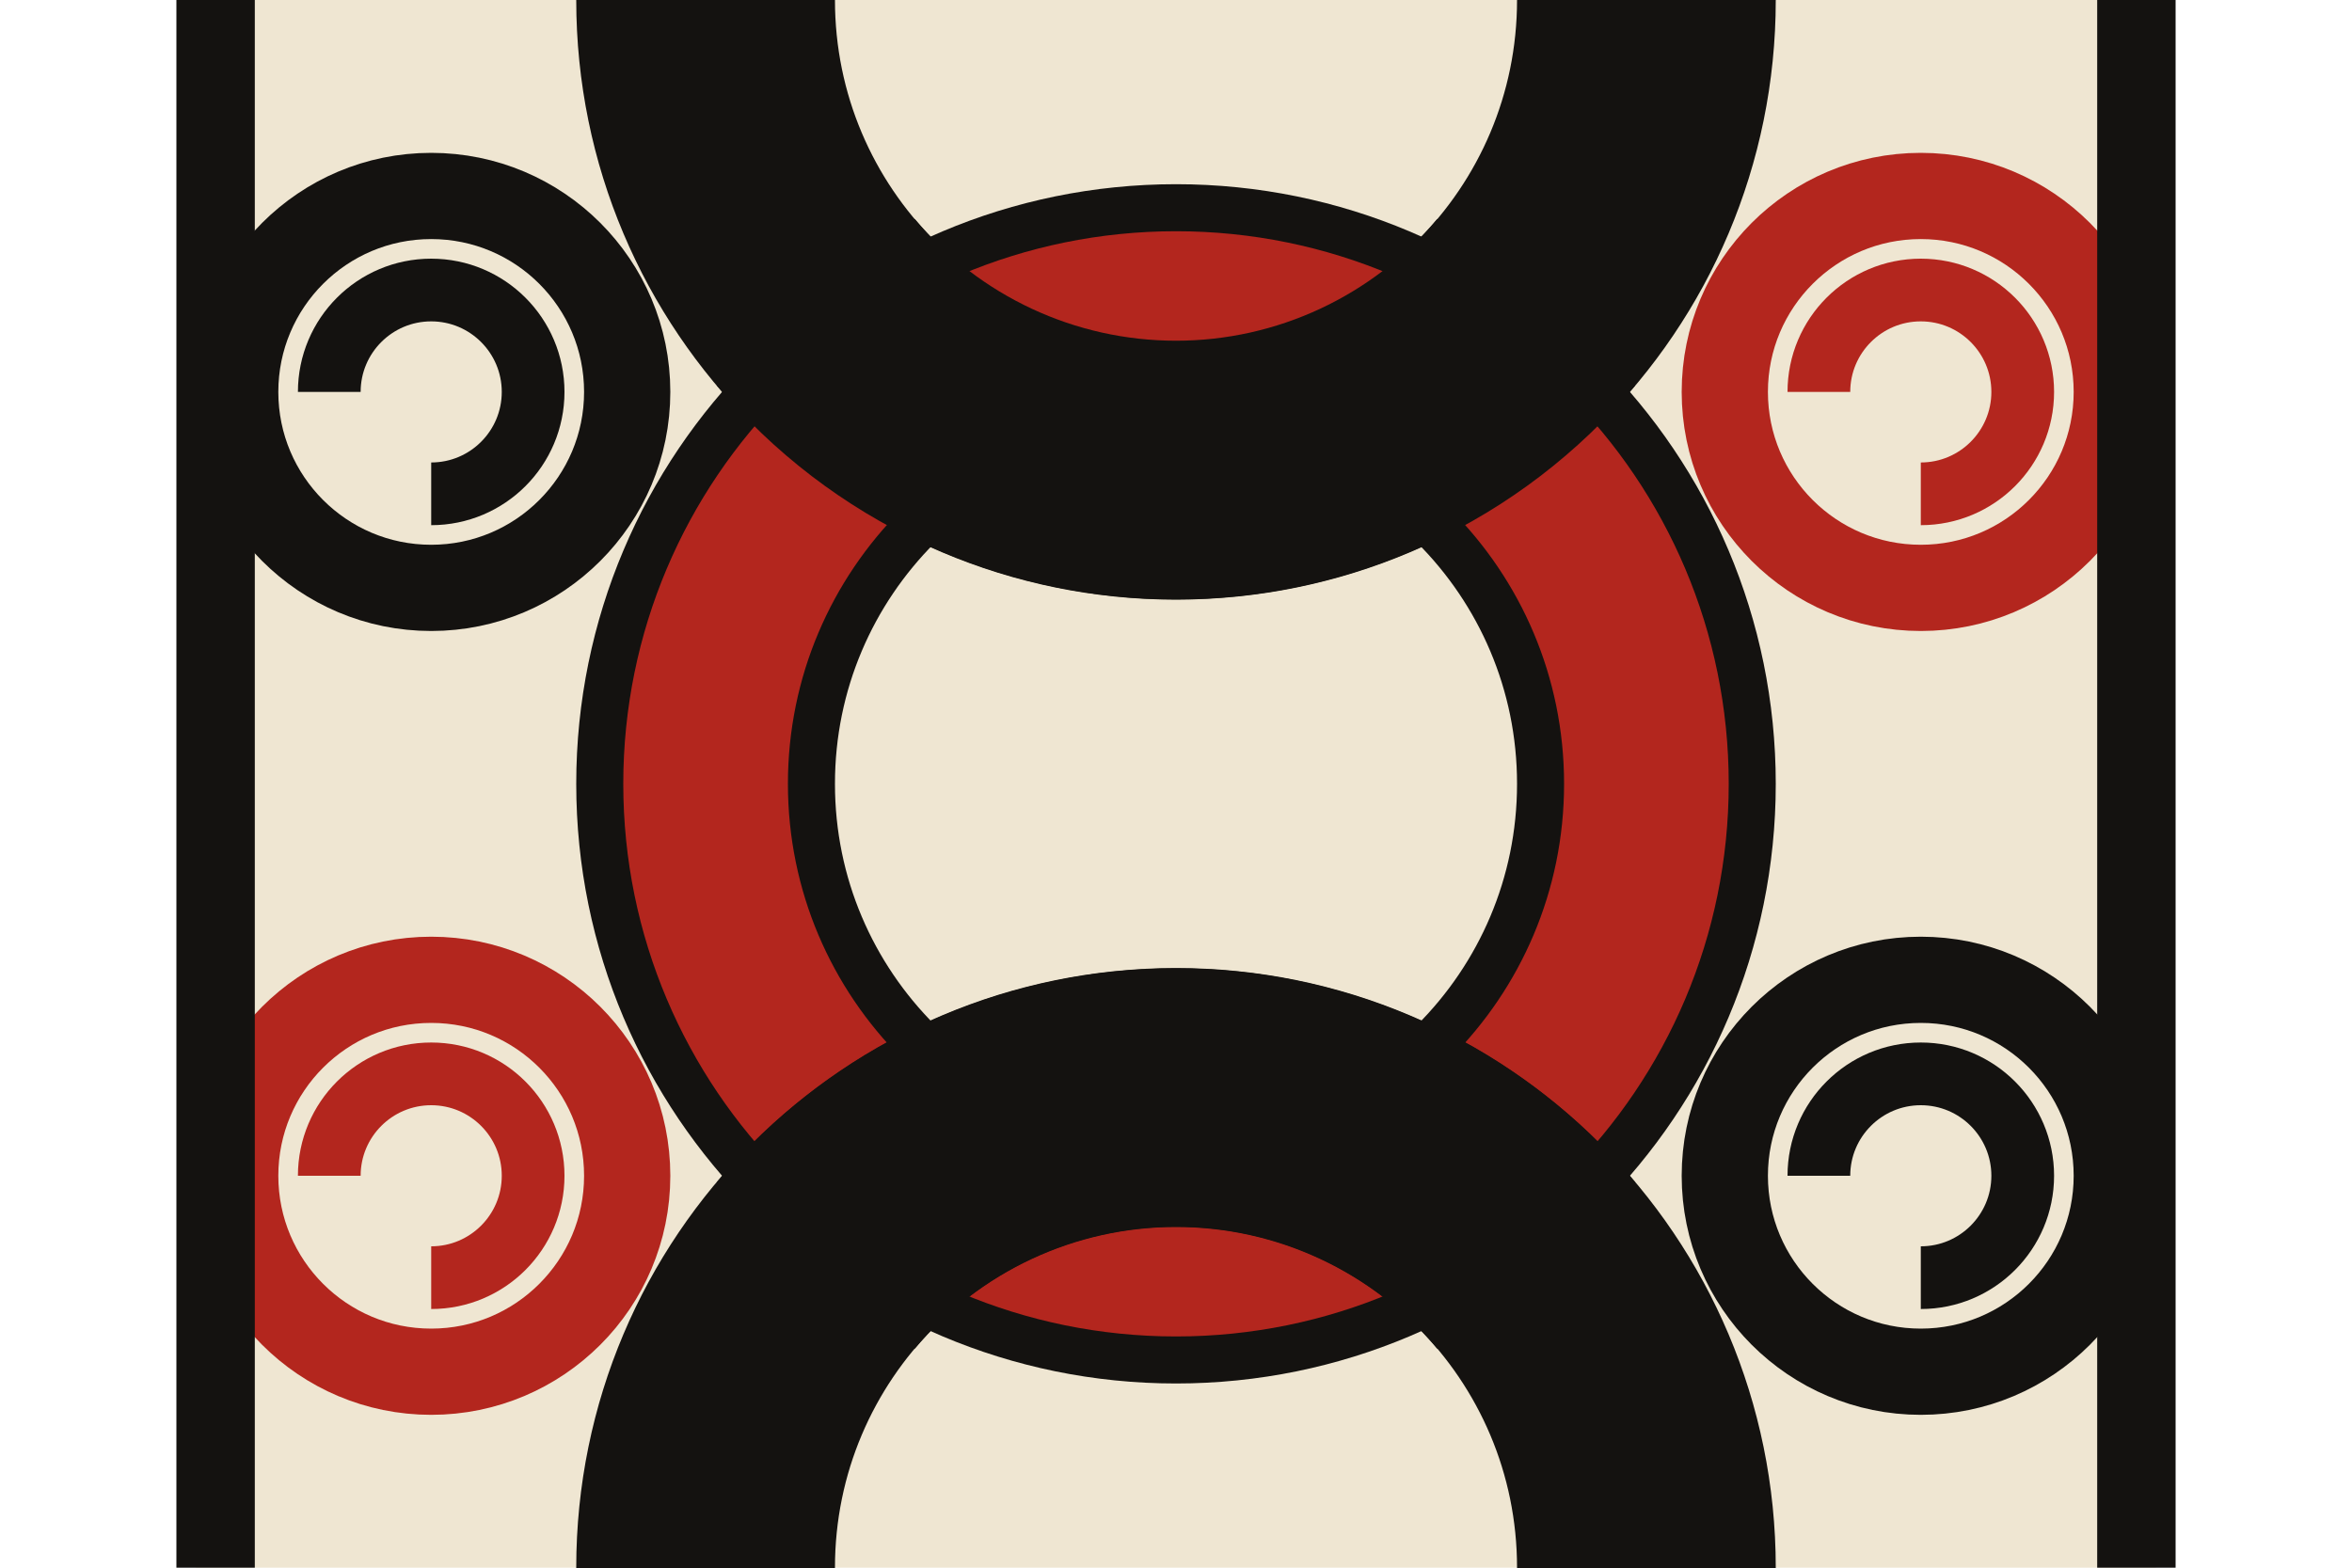
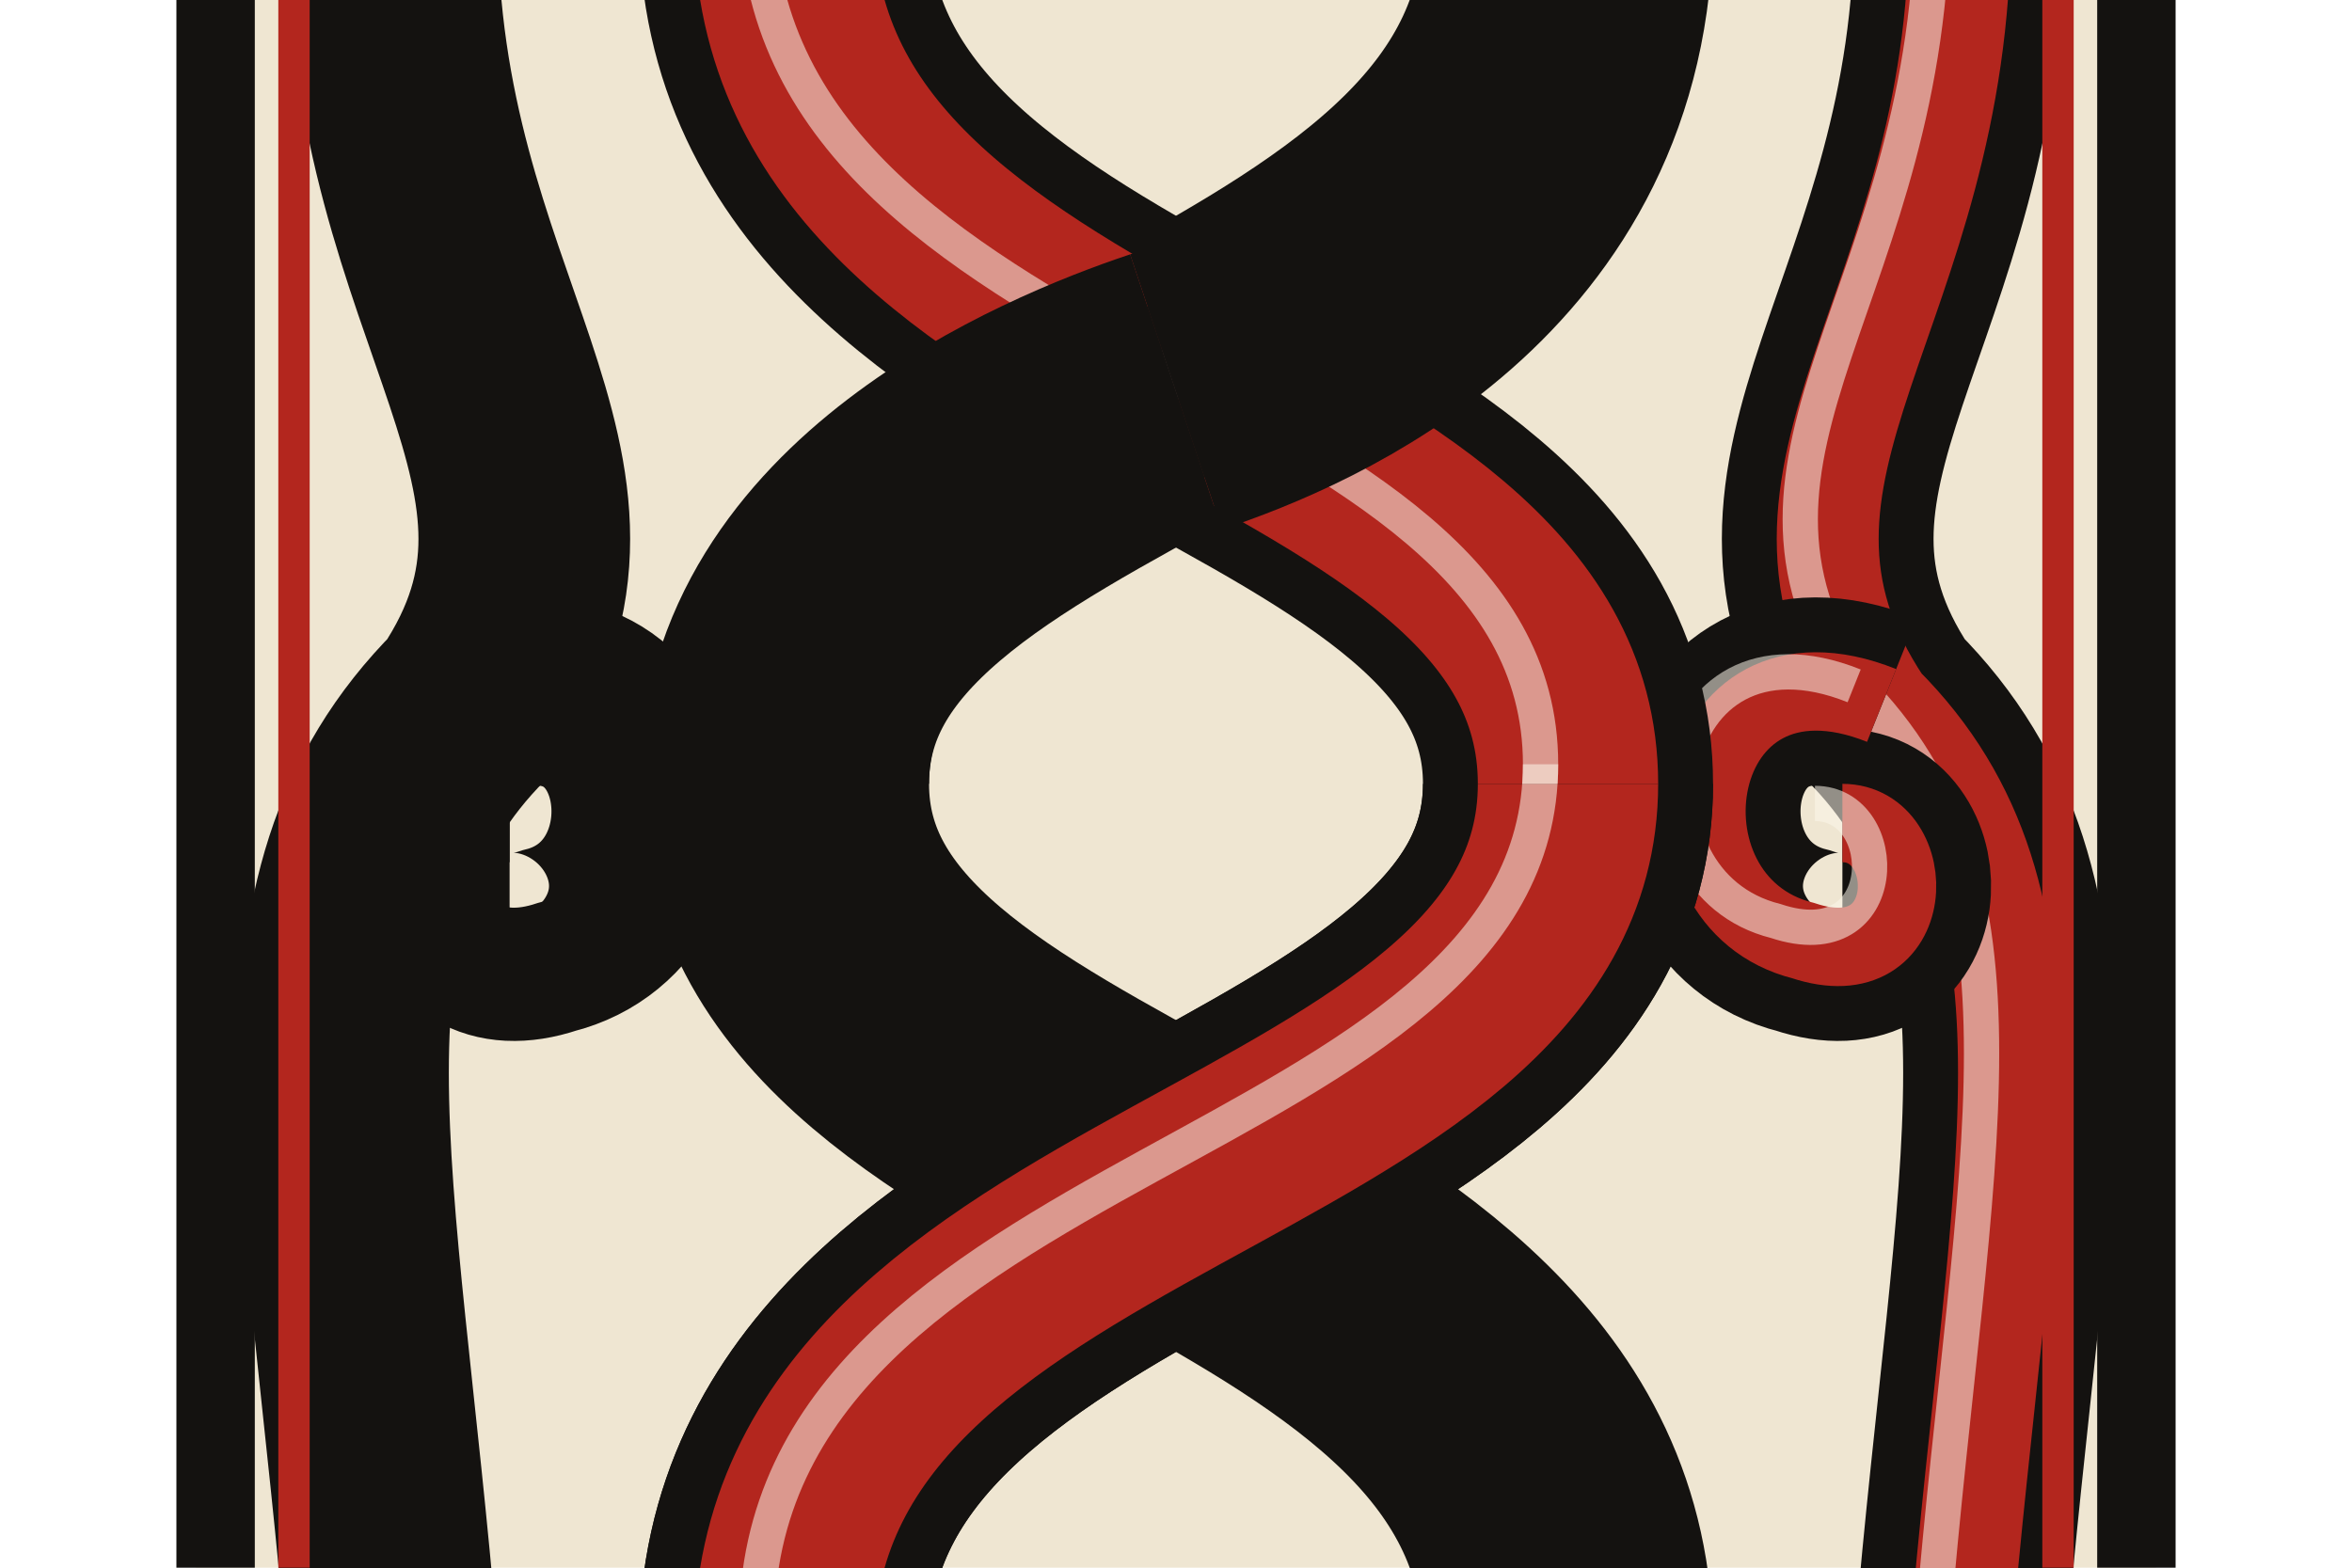
<svg xmlns="http://www.w3.org/2000/svg" viewBox="0 0 60 40" preserveAspectRatio="none">
  <rect x="5" width="50" height="40" fill="#efe6d2" />
-   <circle cx="30" cy="0" r="12" fill="none" stroke="#141210" stroke-width="6.6" />
-   <circle cx="30" cy="0" r="12" fill="none" stroke="#141210" stroke-width="4.2" />
-   <circle cx="30" cy="20" r="12" fill="none" stroke="#141210" stroke-width="6.6" />
-   <circle cx="30" cy="20" r="12" fill="none" stroke="#b3261e" stroke-width="4.2" />
-   <circle cx="30" cy="40" r="12" fill="none" stroke="#141210" stroke-width="6.6" />
-   <circle cx="30" cy="40" r="12" fill="none" stroke="#141210" stroke-width="4.2" />
-   <path d="M39.19 7.71A12 12 0 0 1 20.81 7.71" fill="none" stroke="#141210" stroke-width="6.6" />
-   <path d="M39.19 7.71A12 12 0 0 1 20.81 7.71" fill="none" stroke="#141210" stroke-width="4.2" />
-   <path d="M20.81 32.29A12 12 0 0 1 39.19 32.29" fill="none" stroke="#141210" stroke-width="6.6" />
-   <path d="M20.81 32.29A12 12 0 0 1 39.19 32.29" fill="none" stroke="#141210" stroke-width="4.2" />
-   <circle cx="11" cy="10" r="5" fill="#efe6d2" stroke="#141210" stroke-width="2.2" />
-   <path d="M11 10m-2.6 0a2.6 2.6 0 1 1 2.6 2.6" fill="none" stroke="#141210" stroke-width="1.6" />
-   <circle cx="49" cy="30" r="5" fill="#efe6d2" stroke="#141210" stroke-width="2.2" />
-   <path d="M49 30m-2.6 0a2.6 2.6 0 1 1 2.6 2.6" fill="none" stroke="#141210" stroke-width="1.6" />
-   <circle cx="11" cy="30" r="5" fill="#efe6d2" stroke="#b3261e" stroke-width="2.2" />
-   <path d="M11 30m-2.6 0a2.6 2.6 0 1 1 2.6 2.6" fill="none" stroke="#b3261e" stroke-width="1.6" />
-   <circle cx="49" cy="10" r="5" fill="#efe6d2" stroke="#b3261e" stroke-width="2.2" />
-   <path d="M49 10m-2.6 0a2.6 2.6 0 1 1 2.6 2.6" fill="none" stroke="#b3261e" stroke-width="1.6" />
+   <path d="M10 -2C10 8 16 12 12 18C7 23 9 30 10 42" fill="none" stroke="#141210" stroke-width="5.4" stroke-linecap="butt" />
+   <path d="M10 -2C10 8 16 12 12 18C7 23 9 30 10 42" fill="none" stroke="#141210" stroke-width="2.6" stroke-linecap="butt" />
+   <path d="M12 18c5 -2 6 5 2 6c-3 1 -3 -3 -1 -3" fill="none" stroke="#141210" stroke-width="4.8" stroke-linecap="butt" />
+   <path d="M12 18c5 -2 6 5 2 6c-3 1 -3 -3 -1 -3" fill="none" stroke="#141210" stroke-width="2" stroke-linecap="butt" />
+   <path d="M50 -2C50 8 44 12 48 18C53 23 51 30 50 42" fill="none" stroke="#141210" stroke-width="5.4" stroke-linecap="butt" />
+   <path d="M50 -2C50 8 44 12 48 18C53 23 51 30 50 42" fill="none" stroke="#b3261e" stroke-width="2.6" stroke-linecap="butt" />
+   <path d="M50 -2C50 8 44 12 48 18C53 23 51 30 50 42" fill="none" stroke="#fbf6ea" stroke-width=".9" opacity=".55" transform="translate(-.7 -.5)" />
+   <path d="M48 18c-5 -2 -6 5 -2 6c3 1 3 -3 1 -3" fill="none" stroke="#141210" stroke-width="4.8" stroke-linecap="butt" />
+   <path d="M48 18c-5 -2 -6 5 -2 6c3 1 3 -3 1 -3" fill="none" stroke="#b3261e" stroke-width="2" stroke-linecap="butt" />
+   <path d="M48 18c-5 -2 -6 5 -2 6c3 1 3 -3 1 -3" fill="none" stroke="#fbf6ea" stroke-width=".9" opacity=".55" transform="translate(-.7 -.5)" />
+   <path d="M40 -2C40 10 20 10 20 20C20 30 40 30 40 42" fill="none" stroke="#141210" stroke-width="7.4" stroke-linecap="butt" />
+   <path d="M40 -2C40 10 20 10 20 20C20 30 40 30 40 42" fill="none" stroke="#141210" stroke-width="4.6" stroke-linecap="butt" />
+   <path d="M20 -2C20 10 40 10 40 20C40 30 20 30 20 42" fill="none" stroke="#141210" stroke-width="7.4" stroke-linecap="butt" />
+   <path d="M20 -2C20 10 40 10 40 20C40 30 20 30 20 42" fill="none" stroke="#b3261e" stroke-width="4.6" stroke-linecap="butt" />
+   <path d="M20 -2C20 10 40 10 40 20C40 30 20 30 20 42" fill="none" stroke="#fbf6ea" stroke-width=".9" opacity=".55" transform="translate(-.7 -.5)" />
+   <path d="M40 20C40 30 20 30 20 42" fill="none" stroke="#141210" stroke-width="7.4" stroke-linecap="butt" />
+   <path d="M40 20C40 30 20 30 20 42" fill="none" stroke="#b3261e" stroke-width="4.6" stroke-linecap="butt" />
+   <path d="M40 20C40 30 20 30 20 42" fill="none" stroke="#fbf6ea" stroke-width=".9" opacity=".55" transform="translate(-.7 -.5)" />
  <path d="M5.5 0V40M54.5 0V40" stroke="#141210" stroke-width="2" />
+   <path d="M7.5 0V40M52.5 0V40" stroke="#b3261e" stroke-width=".8" />
+   <path d="M40 -2C40 6 33 9 30 10" fill="none" stroke="#141210" stroke-width="7.4" stroke-linecap="butt" />
+   <path d="M40 -2C40 6 33 9 30 10" fill="none" stroke="#141210" stroke-width="4.6" stroke-linecap="butt" />
+   <path d="M30 10C27 11 20 14 20 20" fill="none" stroke="#141210" stroke-width="7.4" stroke-linecap="butt" />
+   <path d="M30 10C27 11 20 14 20 20" fill="none" stroke="#141210" stroke-width="4.6" stroke-linecap="butt" />
</svg>
